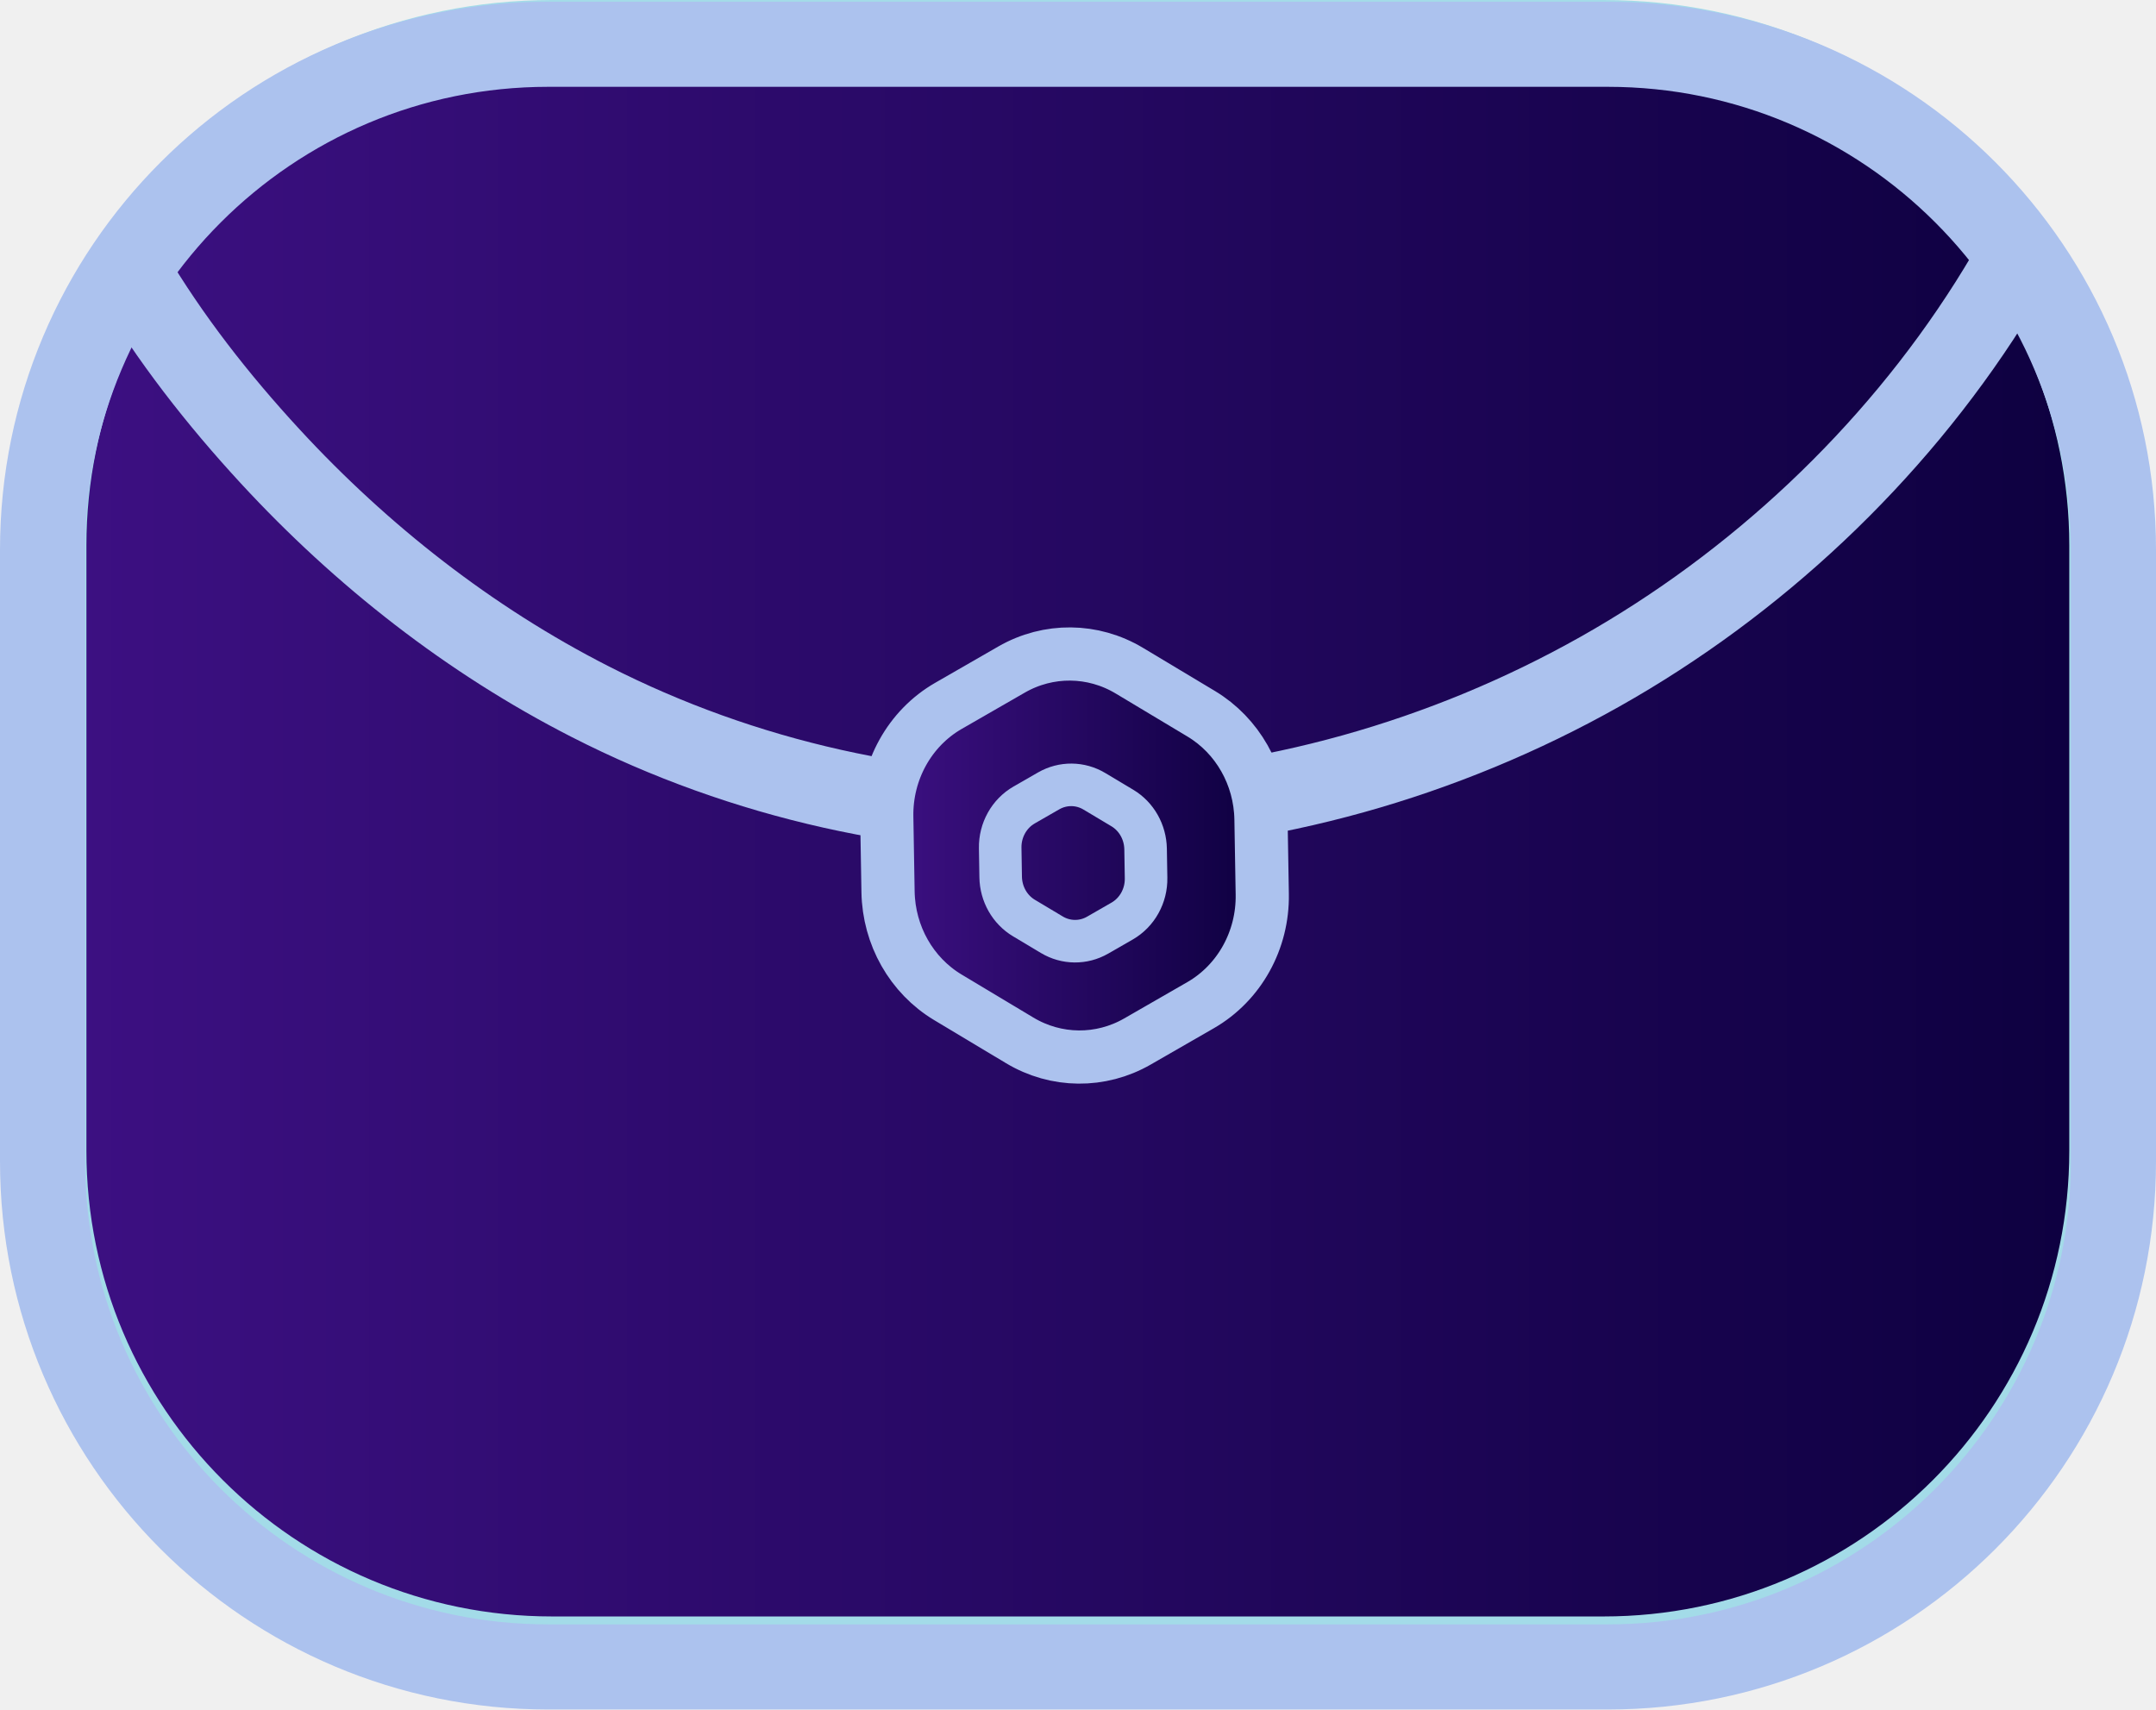
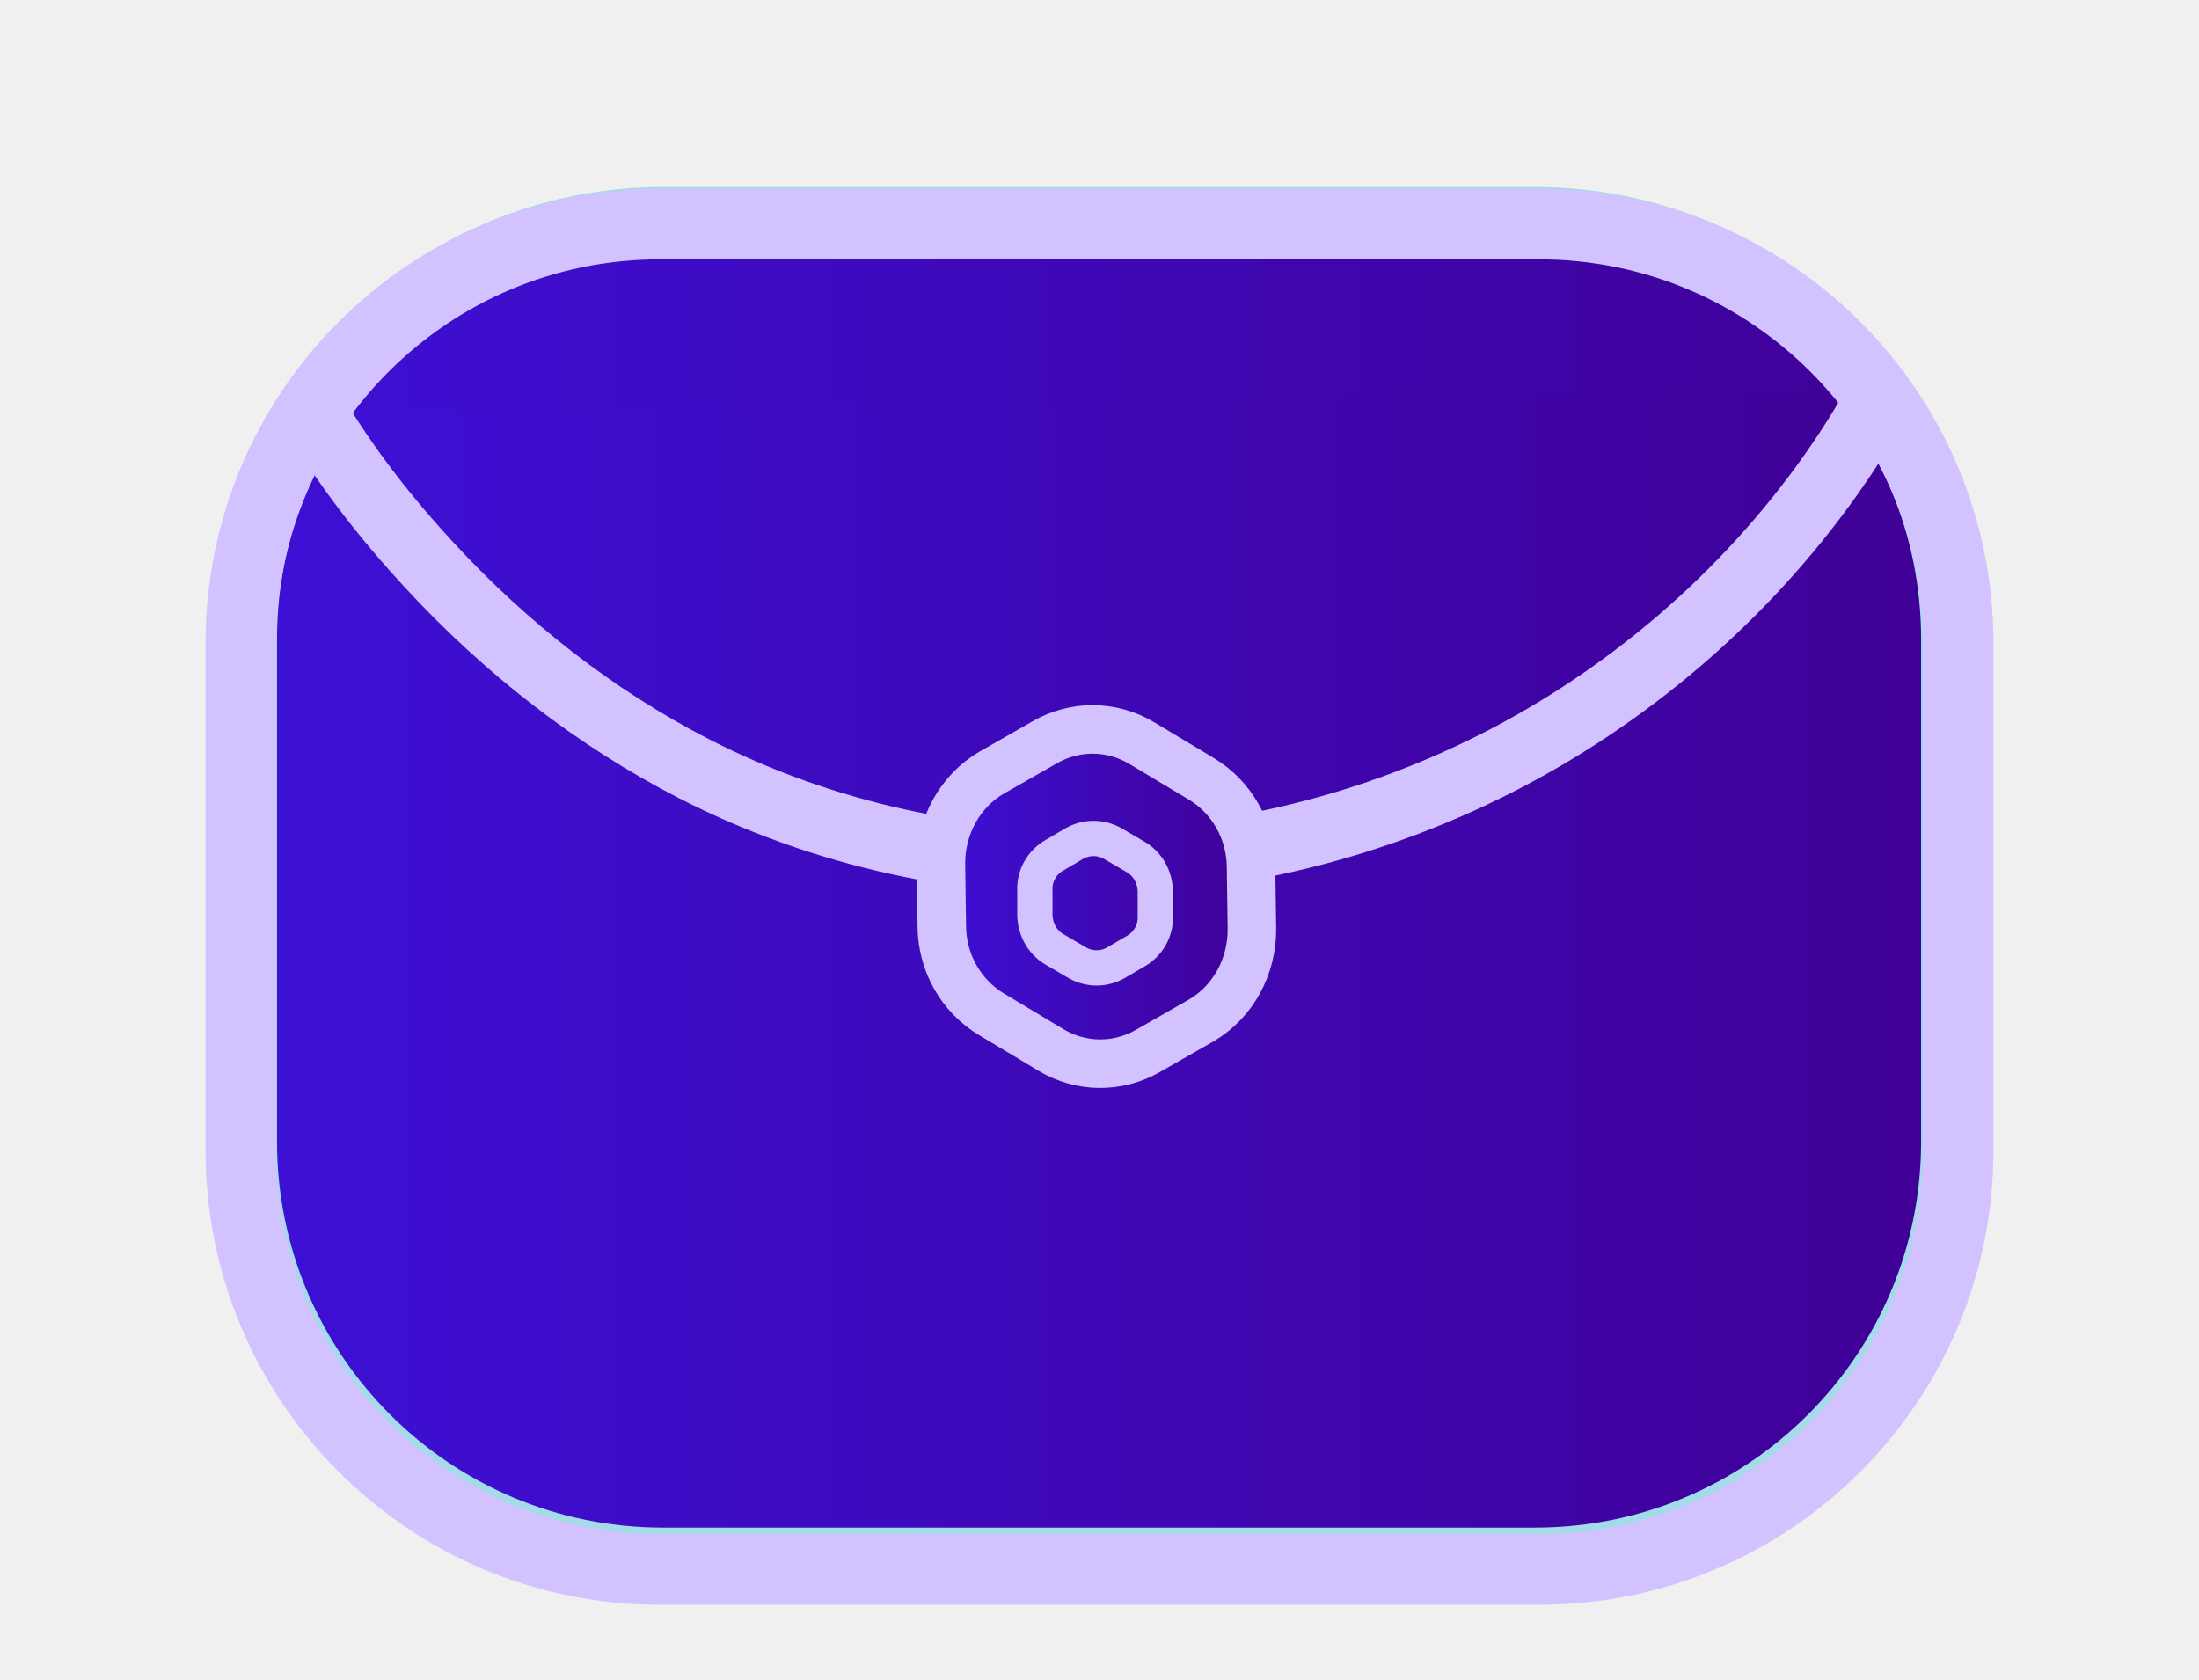
- <svg xmlns="http://www.w3.org/2000/svg" xmlns:xlink="http://www.w3.org/1999/xlink" id="Layer_1" data-name="Layer 1" viewBox="0 0 405.25 321.35">
+ <svg xmlns="http://www.w3.org/2000/svg" xmlns:xlink="http://www.w3.org/1999/xlink" version="1.1" viewBox="0 0 498.5 380.8">
  <defs>
    <style>
-       .cls-1 {
+       .st0 {
+         fill: #fff;
+       }
+ 
+       .st0, .st1, .st2, .st3, .st4, .st5, .st6, .st7 {
+         stroke-miterlimit: 10;
+       }
+ 
+       .st0, .st6, .st7 {
+         stroke: #000;
+       }
+ 
+       .st0, .st7 {
+         stroke-width: 20px;
+       }
+ 
+       .st1 {
        fill: url(#linear-gradient);
        stroke: #a3dbe8;
      }

-       .cls-1, .cls-2, .cls-3, .cls-4, .cls-5 {
-         stroke-miterlimit: 10;
-       }
- 
-       .cls-1, .cls-4 {
+       .st1, .st3 {
        stroke-width: 15px;
      }

-       .cls-2 {
+       .st2 {
+         fill: url(#linear-gradient2);
+         stroke-width: 11px;
+       }
+ 
+       .st2, .st3, .st4, .st5 {
+         stroke: #d2c2ff;
+       }
+ 
+       .st3 {
+         fill: url(#linear-gradient1);
+       }
+ 
+       .st4 {
+         stroke-width: 16px;
+       }
+ 
+       .st4, .st5, .st6 {
+         fill: none;
+       }
+ 
+       .st5 {
        stroke-width: 8px;
      }

-       .cls-2, .cls-3, .cls-4 {
-         fill: none;
+       .st6 {
+         stroke-width: 18px;
      }

-       .cls-2, .cls-3, .cls-4, .cls-5 {
-         stroke: #acc2ee;
-       }
- 
-       .cls-3 {
-         stroke-width: 16px;
-       }
- 
-       .cls-5 {
-         fill: url(#linear-gradient-2);
-         stroke-width: 10px;
+       .st8 {
+         display: none;
      }
    </style>
-     <linearGradient id="linear-gradient" x1="8.74" y1="159.43" x2="396.45" y2="159.43" gradientUnits="userSpaceOnUse">
-       <stop offset="0" stop-color="#3d1083" />
+     <linearGradient id="linear-gradient" x1="55.3" y1="201.9" x2="443.1" y2="201.9" gradientUnits="userSpaceOnUse">
+       <stop offset="0" stop-color="#3d10d6" />
+       <stop offset="1" stop-color="#400096" />
      <stop offset="1" stop-color="#0d003f" />
-       <stop offset="1" stop-color="#34007f" />
    </linearGradient>
-     <linearGradient id="linear-gradient-2" x1="166.68" y1="160.82" x2="237.27" y2="160.82" xlink:href="#linear-gradient" />
+     <linearGradient id="linear-gradient1" x1="71.1" y1="142.1" x2="426.8" y2="142.1" xlink:href="#linear-gradient" />
+     <linearGradient id="linear-gradient2" x1="213.3" y1="203.3" x2="283.9" y2="203.3" xlink:href="#linear-gradient" />
  </defs>
-   <g id="mail">
-     <rect class="cls-1" x="8.74" y="7.5" width="387.71" height="303.86" rx="95.04" ry="95.04" />
-     <path class="cls-4" d="M24.53,51.08c7.38,12.5,16.45,24.08,26.28,34.73,17.18,18.62,37.44,34.51,60.05,46.05,28.95,14.79,61.38,21.95,93.87,21.1,33.58-.88,66.76-10.23,96-26.7s54.98-40.54,73.16-69.22c2.22-3.51,4.34-7.09,6.34-10.73" />
+   <g id="Layer_1">
+     <g id="mail">
+       <rect class="st1" x="55.3" y="49.9" width="387.7" height="303.9" rx="95" ry="95" />
+       <path class="st3" d="M71.1,93.5c7.4,12.5,16.5,24.1,26.3,34.7,17.2,18.6,37.4,34.5,60,46.1,28.9,14.8,61.4,21.9,93.9,21.1,33.6-.9,66.8-10.2,96-26.7s55-40.5,73.2-69.2c2.2-3.5,4.3-7.1,6.3-10.7" />
+     </g>
+     <g id="stamp">
+       <path class="st2" d="M283.6,196.4l.2,14.1c.1,8.6-4.3,16.7-11.6,20.9l-11.9,6.8c-6.9,4-15.3,3.9-22.1-.2l-13.5-8.1c-6.8-4.1-11.1-11.6-11.2-19.8l-.2-14.1c-.1-8.6,4.3-16.7,11.6-20.9l11.9-6.8c6.9-4,15.3-3.9,22.1.2l13.5,8.1c6.8,4.1,11.1,11.6,11.2,19.8h0Z" />
+     </g>
+     <g id="stamp1" data-name="stamp">
+       <path class="st5" d="M261.9,202v5.5c.2,3.4-1.6,6.5-4.4,8.1l-4.6,2.7c-2.7,1.5-5.9,1.5-8.6,0l-5.3-3.1c-2.7-1.6-4.3-4.5-4.4-7.7v-5.5c-.2-3.4,1.6-6.5,4.4-8.1l4.6-2.7c2.7-1.5,5.9-1.5,8.6,0l5.3,3.1c2.7,1.6,4.3,4.5,4.4,7.7h0Z" />
+     </g>
+     <g id="mail1" data-name="mail">
+       <rect class="st4" x="54.6" y="50.8" width="389.3" height="305" rx="95" ry="95" />
+     </g>
  </g>
-   <g id="stamp">
-     <path class="cls-5" d="M237.02,153.99l.24,14.1c.15,8.64-4.31,16.67-11.59,20.86l-11.87,6.83c-6.9,3.97-15.3,3.89-22.13-.21l-13.51-8.1c-6.83-4.1-11.1-11.62-11.24-19.82l-.24-14.1c-.15-8.64,4.31-16.67,11.59-20.86l11.87-6.83c6.9-3.97,15.3-3.89,22.13.21l13.51,8.1c6.83,4.1,11.1,11.62,11.24,19.82h0Z" />
-   </g>
-   <g id="stamp-2" data-name="stamp">
-     <path class="cls-2" d="M215.33,159.58l.09,5.47c.06,3.35-1.68,6.47-4.5,8.09l-4.61,2.65c-2.68,1.54-5.95,1.51-8.6-.08l-5.25-3.14c-2.66-1.59-4.31-4.51-4.37-7.69l-.09-5.47c-.06-3.35,1.68-6.47,4.5-8.09l4.61-2.65c2.68-1.54,5.95-1.51,8.6.08l5.25,3.14c2.66,1.59,4.31,4.51,4.37,7.69h0Z" />
-   </g>
-   <g id="mail-2" data-name="mail">
-     <rect class="cls-3" x="8" y="8.32" width="389.25" height="305.03" rx="95.04" ry="95.04" />
+   <g id="Layer_2" class="st8">
+     <g id="mail2" data-name="mail">
+       <rect class="st0" x="60.4" y="53" width="377.5" height="296" rx="73.5" ry="73.5" />
+       <line class="st6" x1="58.9" y1="93.5" x2="246.3" y2="234.1" />
+       <line class="st6" x1="434.9" y1="86" x2="246.3" y2="237.4" />
+       <path class="st7" d="M242.9,257.1l-30.7-29.7c-1.9-1.8-1.9-4.7,0-6.5l31-30c1.9-1.8,4.9-1.8,6.7,0l30.7,29.7c1.9,1.8,1.9,4.7,0,6.5l-31,30c-1.9,1.8-4.9,1.8-6.7,0h0Z" />
+     </g>
  </g>
</svg>
